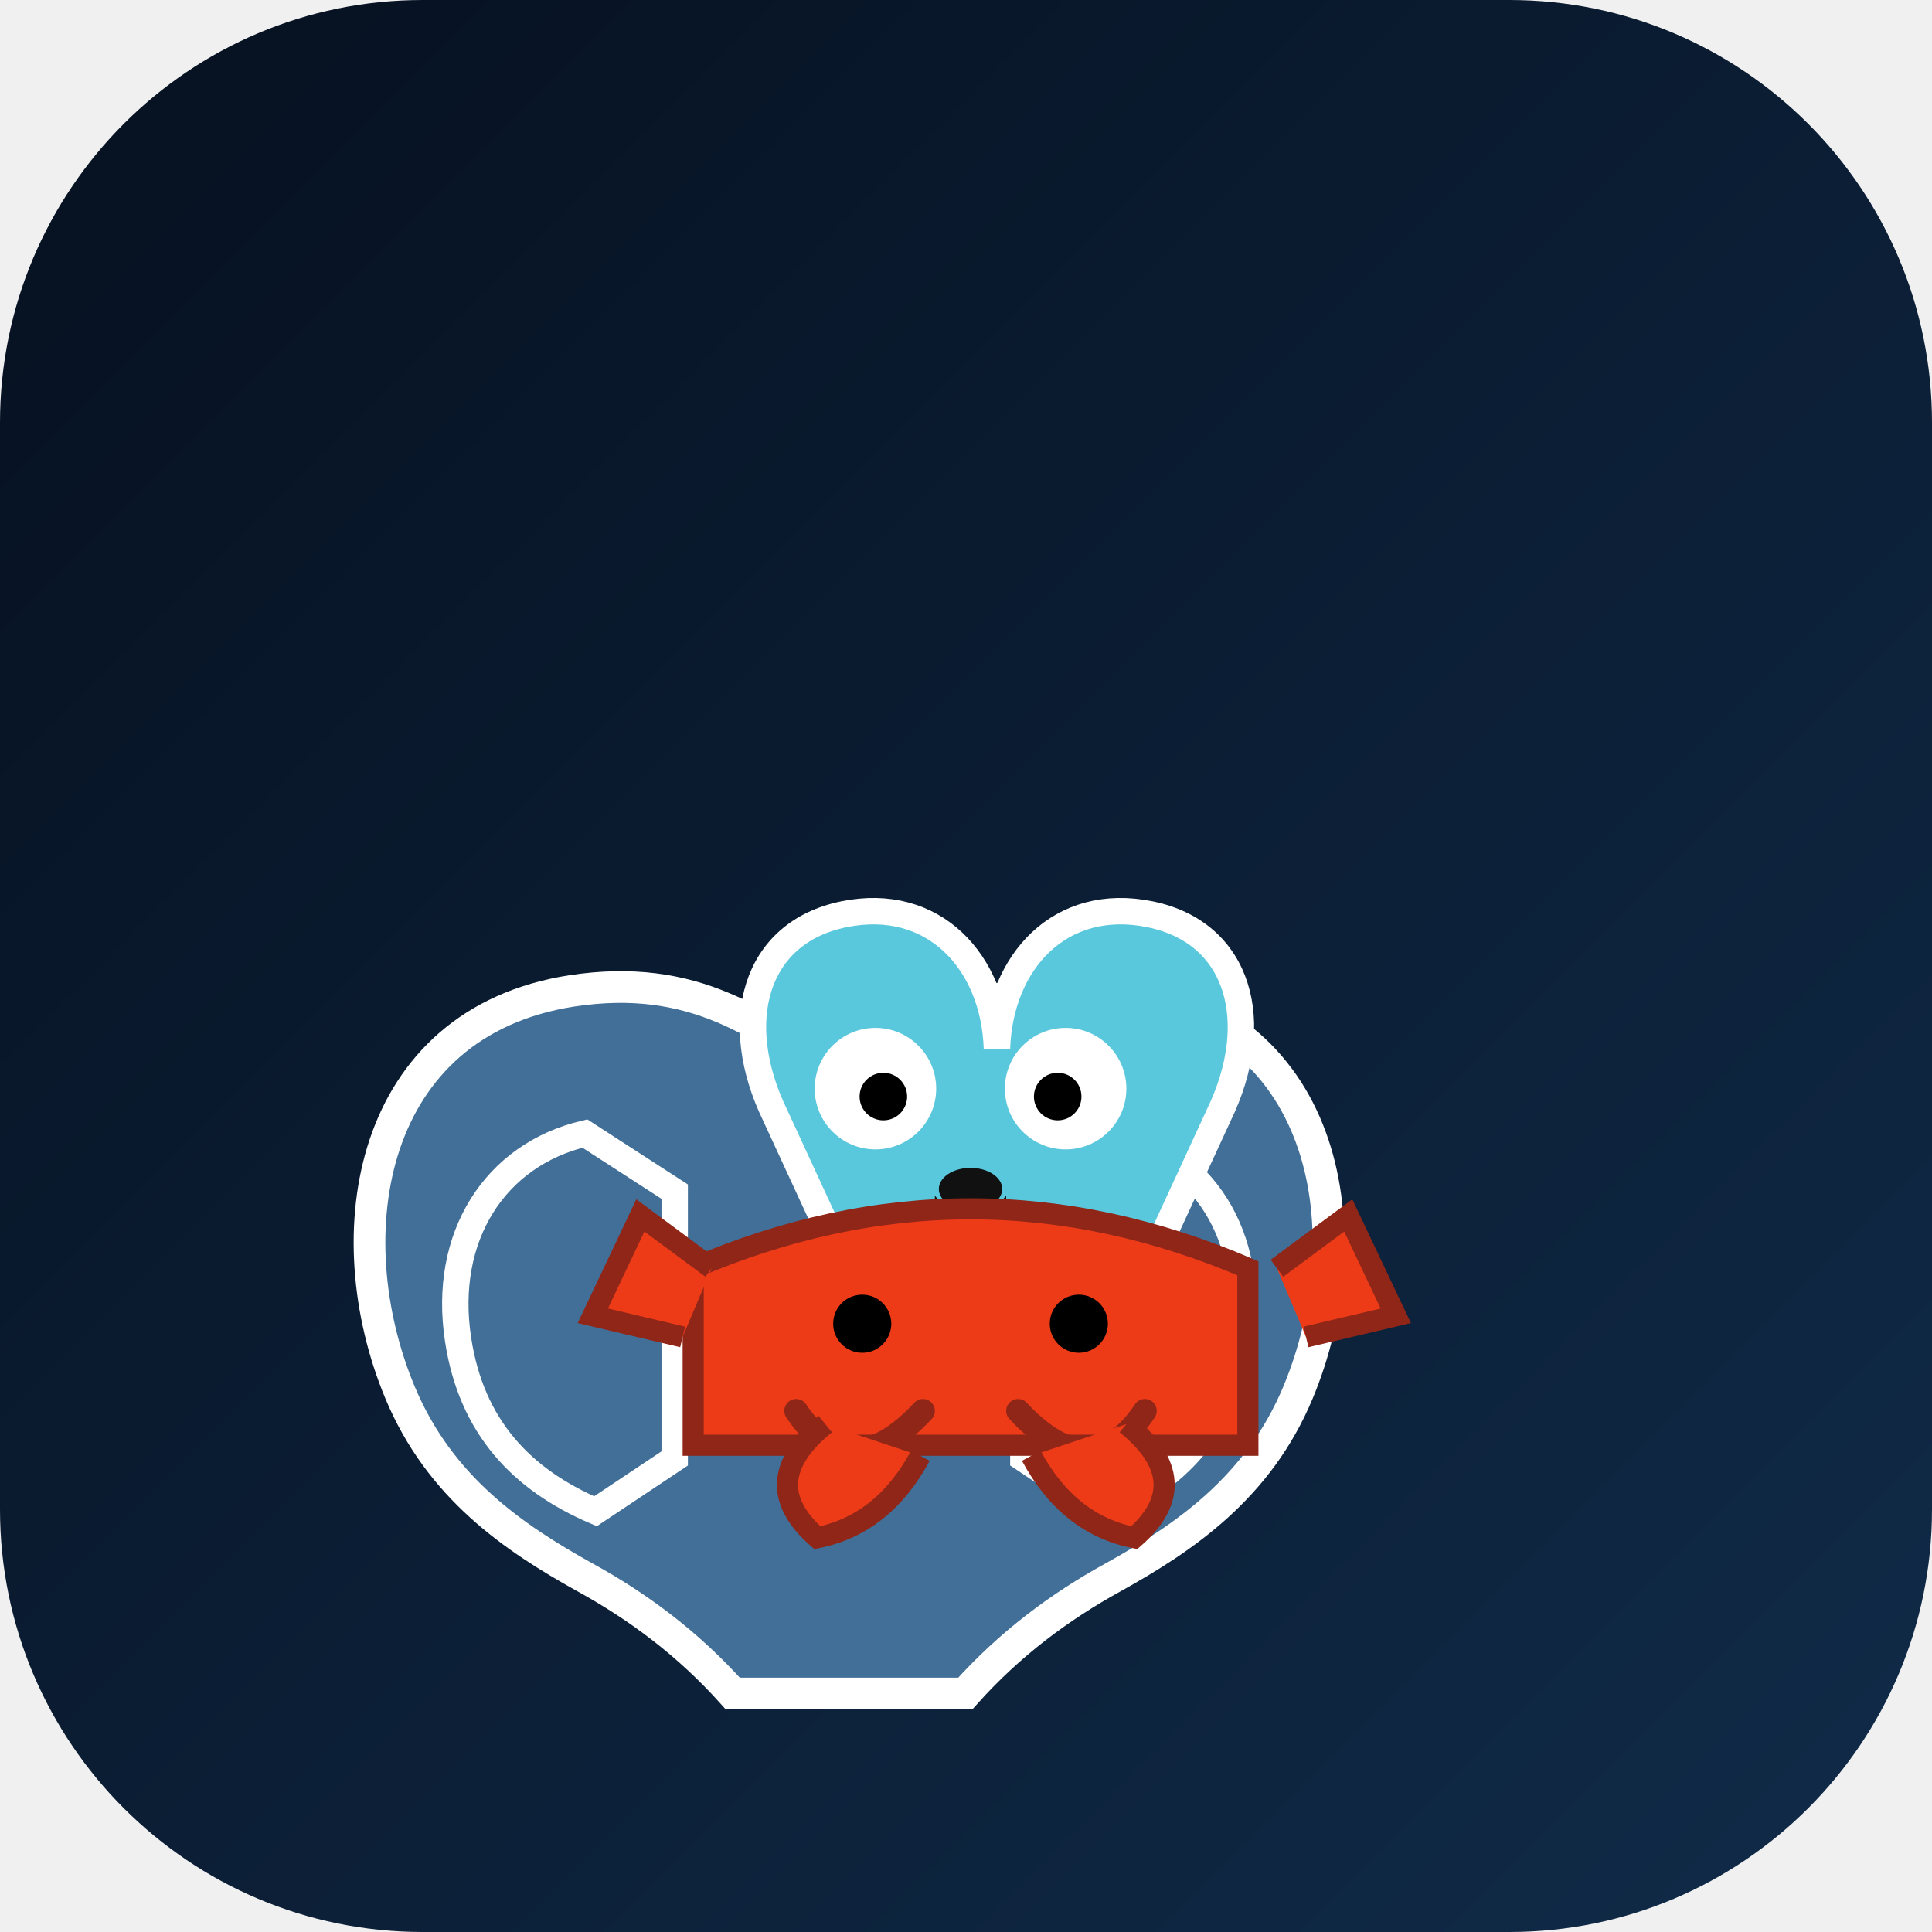
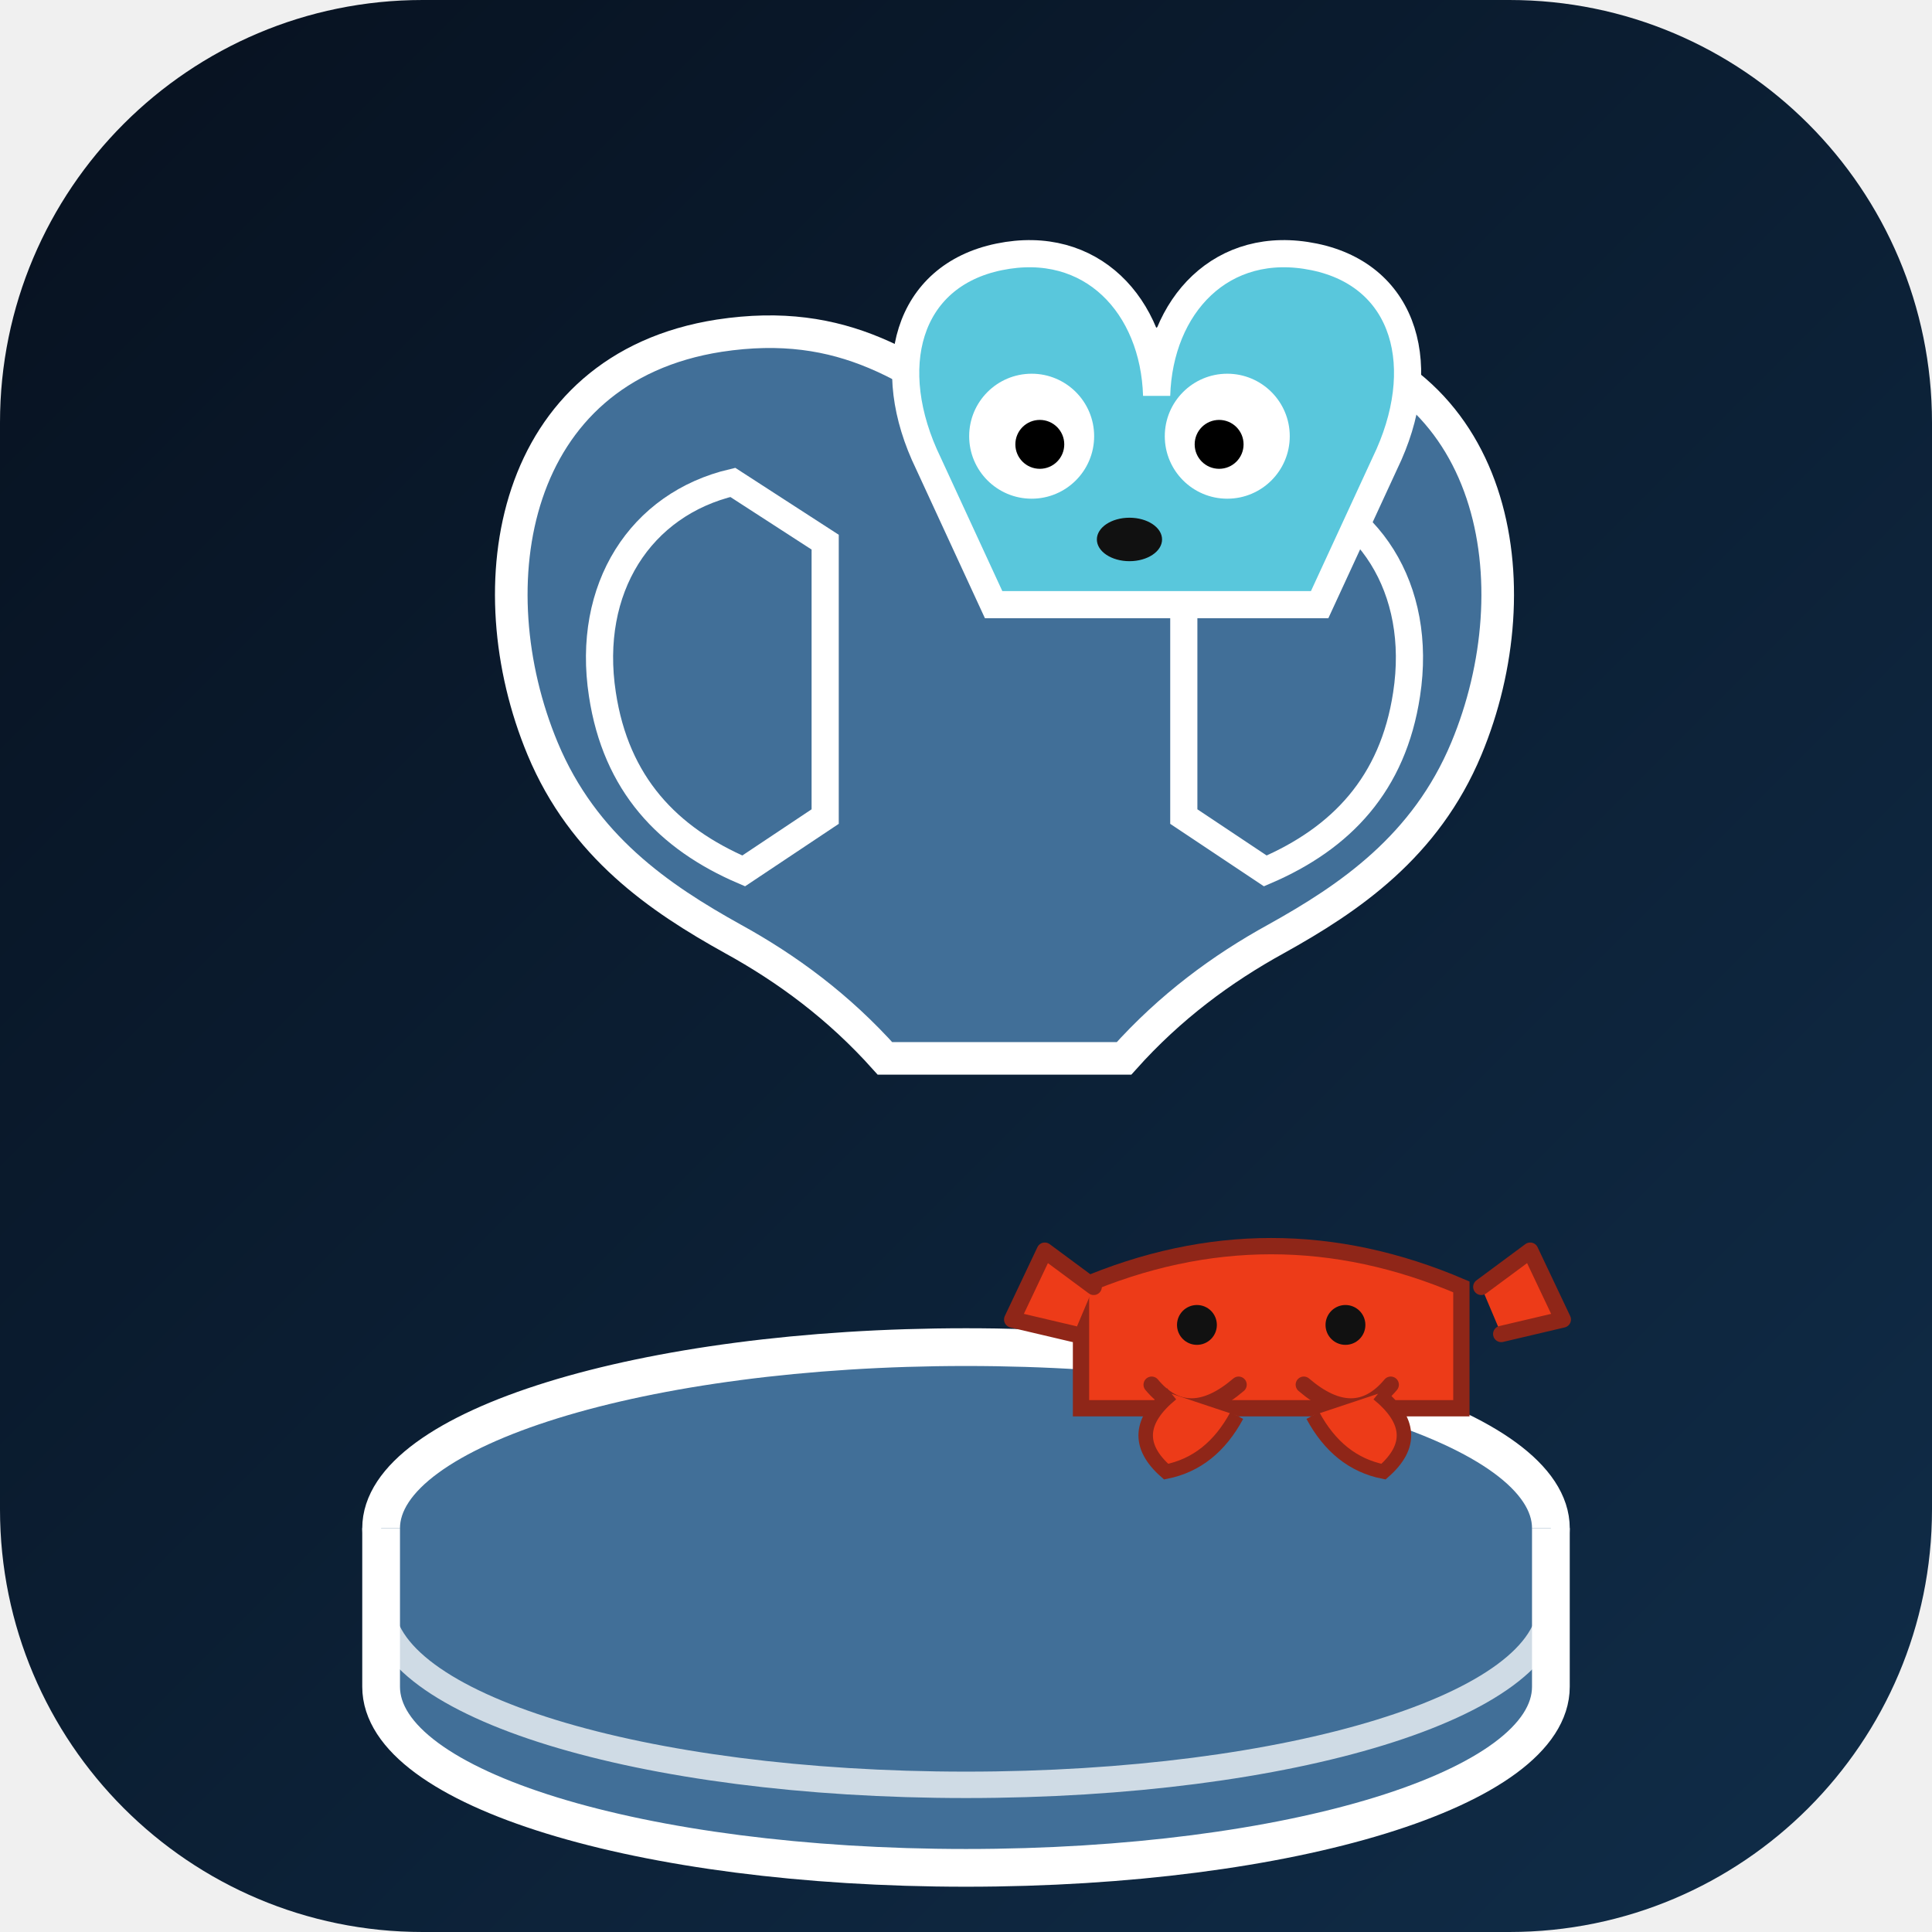
- <svg xmlns="http://www.w3.org/2000/svg" viewBox="0 0 512 512">
+ <svg xmlns="http://www.w3.org/2000/svg" viewBox="0 0 512 512" role="img" aria-label="Go, Rust e PostgreSQL">
  <defs>
    <linearGradient id="bg" x1="0" y1="0" x2="1" y2="1">
-       <stop stop-color="#06101f" />
-       <stop offset="1" stop-color="#102b49" />
+       <stop stop-color="#07111f" />
+       <stop offset="1" stop-color="#102d49" />
    </linearGradient>
  </defs>
  <rect width="512" height="512" rx="112" fill="url(#bg)" />
-   <g transform="translate(78 250) scale(.7)">
-     <path d="M40 170C15 110 28 30 105 18c46-7 72 12 105 36 33-24 59-43 105-36 77 12 90 92 65 152-15 36-43 55-70 70-20 11-39 25-56 44h-88c-17-19-36-33-56-44-27-15-55-34-70-70Z" fill="#416f98" stroke="#fff" stroke-width="12" />
-     <path d="M110 72c-34 8-54 39-48 78 5 33 24 53 52 65l30-20V94Z" fill="#416f98" stroke="#fff" stroke-width="10" />
-     <path d="M310 72c34 8 54 39 48 78-5 33-24 53-52 65l-30-20V94Z" fill="#416f98" stroke="#fff" stroke-width="10" />
-     <path d="M182 65c-17-35-8-69 26-76 34-7 57 18 58 51 1-33 24-58 58-51 34 7 43 41 26 76l-24 52H206Z" fill="#59c7dc" stroke="#fff" stroke-width="10" />
-     <circle cx="220" cy="55" r="23" fill="#fff" />
-     <circle cx="292" cy="55" r="23" fill="#fff" />
-     <circle cx="223" cy="58" r="9" />
-     <circle cx="289" cy="58" r="9" />
-     <ellipse cx="256" cy="93" rx="12" ry="8" fill="#111" />
-     <path d="M245 102q11 12 22 0v28q-11 12-22 0Z" fill="#fff" stroke="#111" stroke-width="5" />
-     <path d="M151 123q105-45 210 0v67H151Z" fill="#ed3b18" stroke="#8f2618" stroke-width="8" />
-     <path d="M158 123l-27-20-18 38 34 8m225-26 27-20 18 38-34 8" fill="#ed3b18" stroke="#8f2618" stroke-width="8" />
-     <circle cx="215" cy="144" r="11" />
-     <circle cx="297" cy="144" r="11" />
-     <path d="M190 177q20 30 48 0m36 0q28 30 48 0" fill="none" stroke="#8f2618" stroke-width="9" stroke-linecap="round" />
-     <path d="M201 182q-27 22-3 43 25-5 39-31m78-12q27 22 3 43-25-5-39-31" fill="#ed3b18" stroke="#8f2618" stroke-width="8" />
+   <g transform="translate(0 8)">
+     <ellipse cx="256" cy="397" rx="155" ry="48" fill="#416f98" stroke="#fff" stroke-width="10" />
+     <path d="M101 397v42c0 27 69 48 155 48s155-21 155-48v-42" fill="#416f98" stroke="#fff" stroke-width="10" />
+     <path d="M101 417c0 27 69 48 155 48s155-21 155-48" fill="none" stroke="#fff" stroke-width="7" opacity=".75" />
+     <g transform="translate(115 68) scale(.72)">
+       <path d="M40 170C15 110 28 30 105 18c46-7 72 12 105 36 33-24 59-43 105-36 77 12 90 92 65 152-15 36-43 55-70 70-20 11-39 25-56 44h-88c-17-19-36-33-56-44-27-15-55-34-70-70Z" fill="#416f98" stroke="#fff" stroke-width="12" />
+       <path d="M110 72c-34 8-54 39-48 78 5 33 24 53 52 65l30-20V94Z" fill="#416f98" stroke="#fff" stroke-width="10" />
+       <path d="M310 72c34 8 54 39 48 78-5 33-24 53-52 65l-30-20V94Z" fill="#416f98" stroke="#fff" stroke-width="10" />
+       <path d="M182 65c-17-35-8-69 26-76 34-7 57 18 58 51 1-33 24-58 58-51 34 7 43 41 26 76l-24 52H206Z" fill="#59c7dc" stroke="#fff" stroke-width="10" />
+       <circle cx="220" cy="55" r="23" fill="#fff" />
+       <circle cx="292" cy="55" r="23" fill="#fff" />
+       <circle cx="223" cy="58" r="9" />
+       <circle cx="289" cy="58" r="9" />
+       <ellipse cx="256" cy="93" rx="12" ry="8" fill="#111" />
+     </g>
+     <g transform="translate(214 274) scale(.48)">
+       <path d="M151 123q105-45 210 0v67H151Z" fill="#ed3b18" stroke="#8f2618" stroke-width="9" />
+       <path d="M158 123l-27-20-18 38 34 8m225-26 27-20 18 38-34 8" fill="#ed3b18" stroke="#8f2618" stroke-width="9" stroke-linecap="round" stroke-linejoin="round" />
+       <circle cx="215" cy="144" r="11" fill="#111" />
+       <circle cx="297" cy="144" r="11" fill="#111" />
+       <path d="M190 177q20 24 48 0m36 0q28 24 48 0" fill="none" stroke="#8f2618" stroke-width="9" stroke-linecap="round" />
+       <path d="M201 182q-27 22-3 43 25-5 39-31m78-12q27 22 3 43-25-5-39-31" fill="#ed3b18" stroke="#8f2618" stroke-width="8" />
+     </g>
  </g>
</svg>
